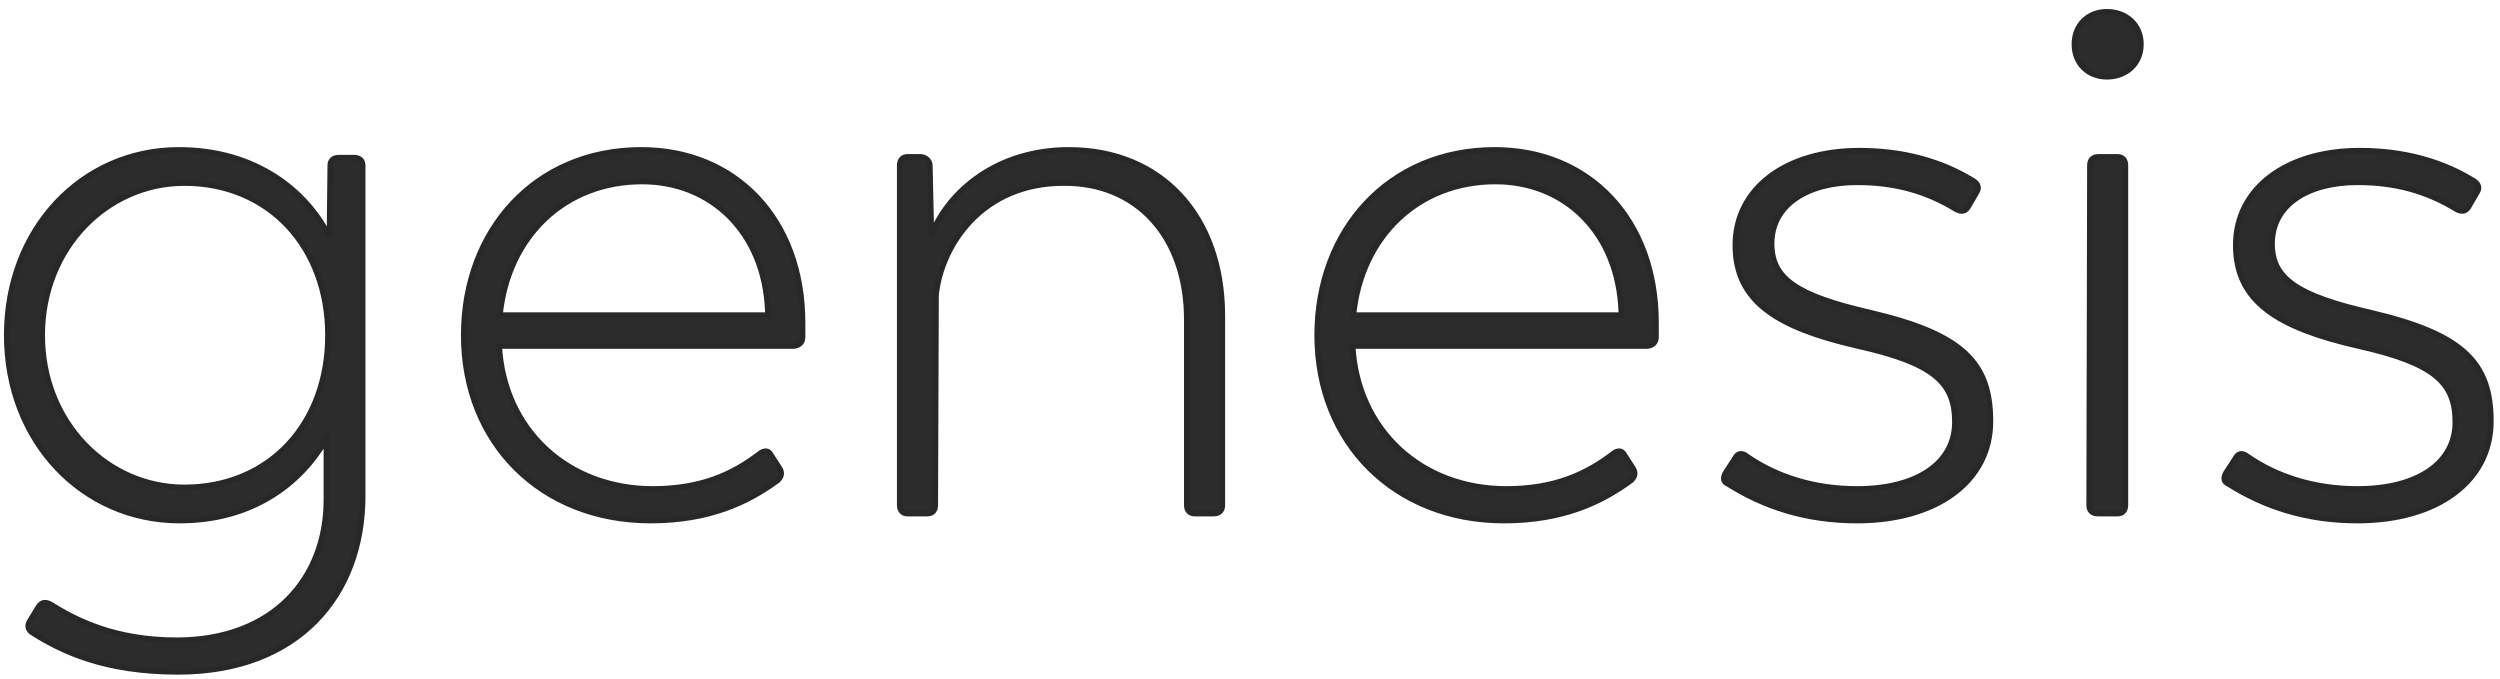
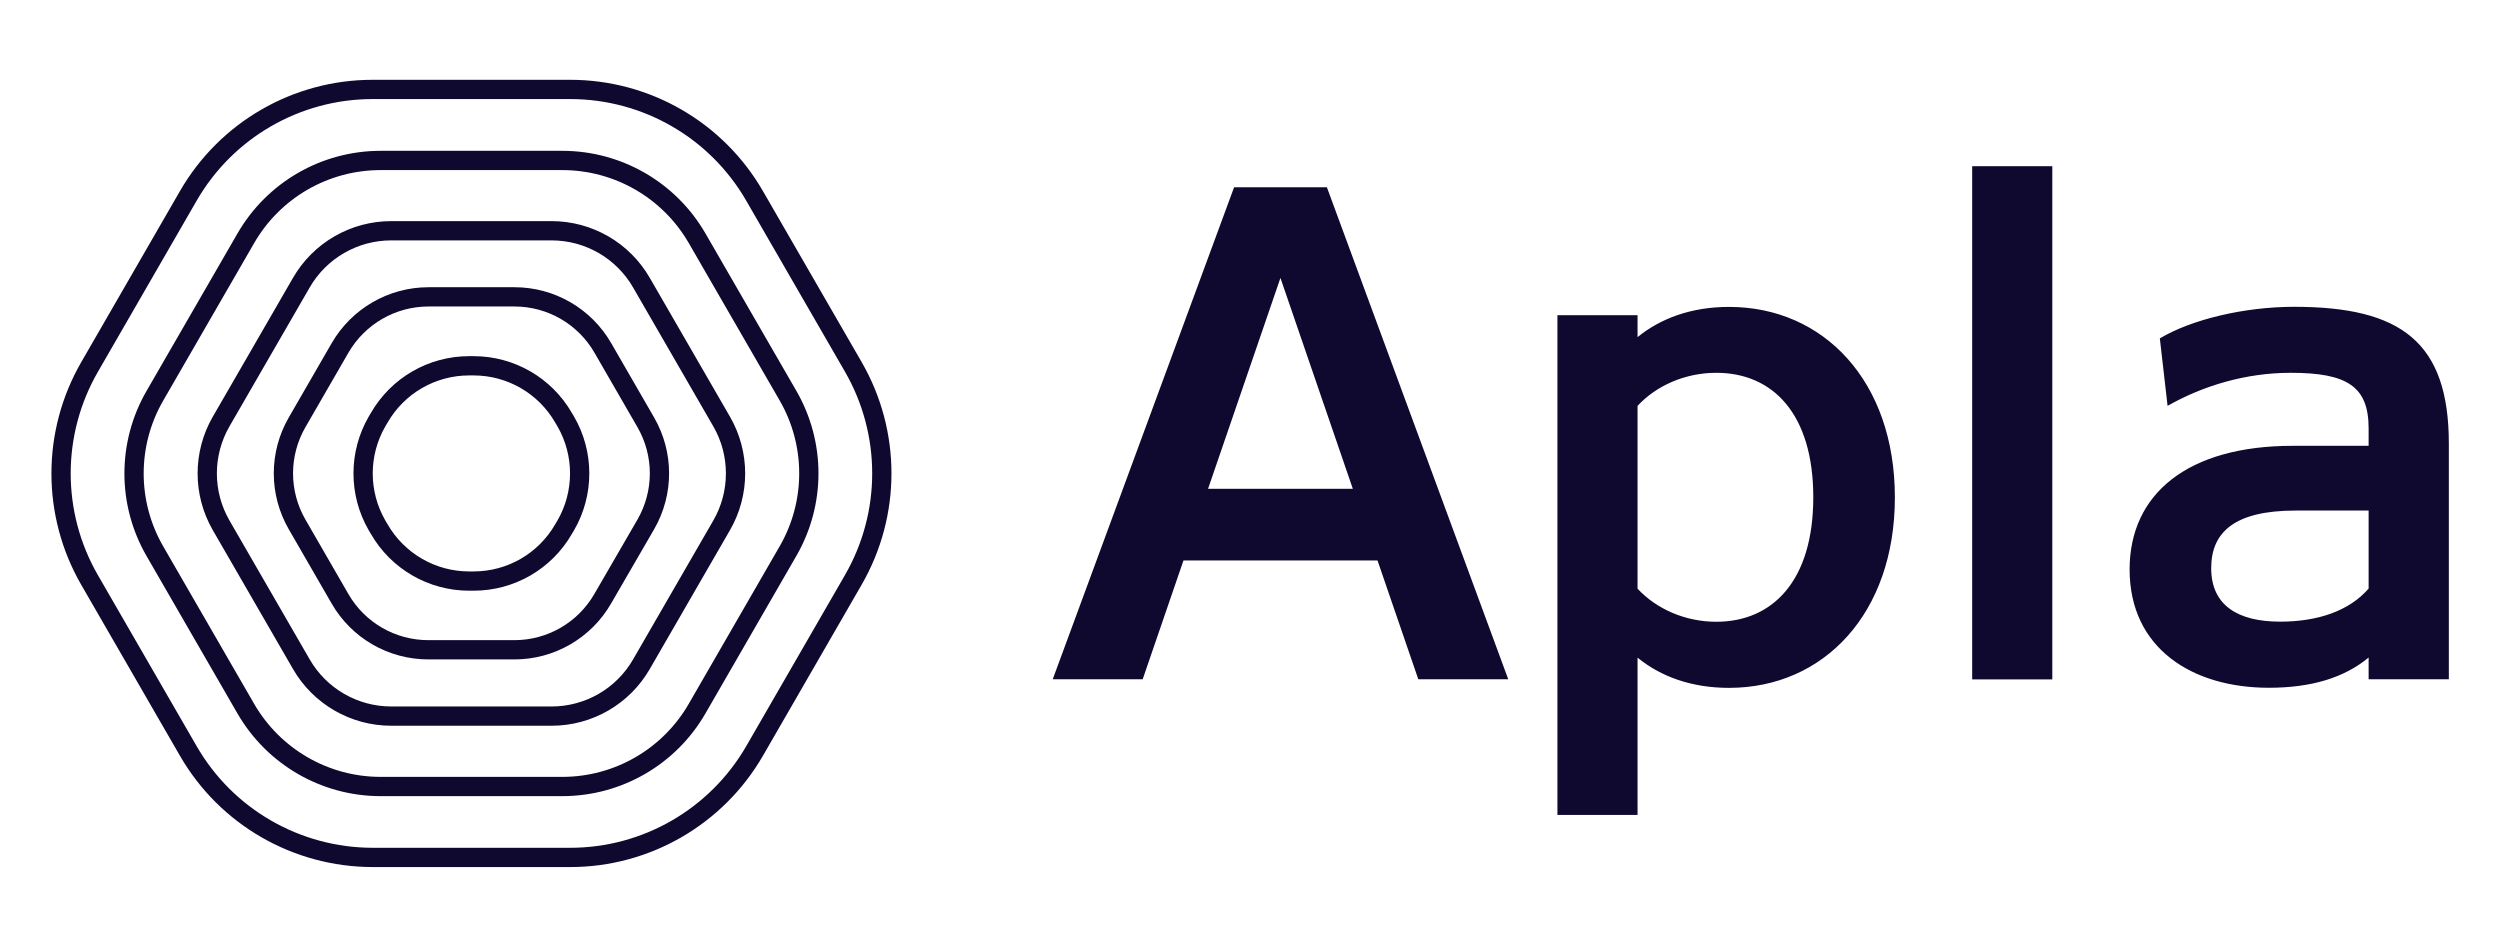
- <svg xmlns="http://www.w3.org/2000/svg" width="464px" height="126px" viewBox="0 0 464 126" version="1.1">
-   <defs />
-   <g id="Page-1" stroke="none" stroke-width="1" fill="none" fill-rule="evenodd">
-     <g id="genesis_logo_4bright" transform="translate(-148, -93)">
-       <rect id="Rectangle-path" x="0.997" y="0.002" width="757.55" height="320.141" />
-       <g id="Group" transform="translate(148.6417, 95.02722)" stroke="#282828" stroke-width="1.002" fill="#2C2C2C" fill-rule="nonzero">
-         <path d="M65.1,27.215 L62.22,27.215 C61.21,27.215 60.64,27.791 60.64,28.655 L60.49,41.903 C56.17,33.263 46.67,25.775 32.56,25.775 C14.56,25.775 0.59,40.463 0.59,60.191 C0.59,79.919 14.7,94.607 32.7,94.607 C45.95,94.607 55.02,87.983 59.92,79.487 L59.92,90.719 C59.92,105.263 50.13,116.783 32.13,116.783 C20.61,116.783 13.41,113.039 8.8,110.159 C7.79,109.583 7.07,109.727 6.49,110.591 L4.91,113.183 C4.33,114.047 4.48,114.911 5.49,115.487 C10.96,118.943 18.88,122.687 32.41,122.687 C54.73,122.687 66.69,108.431 66.69,89.999 L66.69,28.655 C66.69,27.791 66.11,27.215 65.1,27.215 Z M33.57,88.415 C19.31,88.415 7.21,76.463 7.21,60.191 C7.21,43.919 19.31,31.967 33.57,31.967 C49.41,31.967 60.21,43.919 60.21,60.191 C60.21,76.607 49.41,88.415 33.57,88.415 Z" id="Shape" />
-         <path d="M148.33,57.887 C148.33,38.591 135.81,25.775 118.38,25.775 C98.65,25.775 85.41,40.751 85.41,60.191 C85.41,80.207 99.81,94.607 120.11,94.607 C131.05,94.607 138.25,91.151 143.73,87.119 C144.45,86.399 144.59,85.679 144.01,84.815 L142.43,82.367 C142,81.503 141.13,81.503 140.27,82.223 C135.37,85.967 129.47,88.703 120.54,88.703 C104.7,88.703 92.89,77.759 92.03,62.207 L146.61,62.207 C147.47,62.207 148.33,61.631 148.33,60.623 L148.33,57.887 Z M118.53,31.679 C131.34,31.679 141.28,41.039 141.85,55.727 L141.85,56.447 L92.17,56.447 C93.61,41.903 104.13,31.679 118.53,31.679 Z" id="Shape" />
-         <path d="M197.73,25.775 C184.62,25.775 175.55,33.263 172.24,41.471 L171.95,28.655 C171.95,27.791 171.09,27.071 170.22,27.071 L167.77,27.071 C166.91,27.071 166.33,27.647 166.33,28.655 L166.33,91.727 C166.33,92.735 166.91,93.311 167.77,93.311 L171.52,93.311 C172.38,93.311 172.96,92.735 172.96,91.727 L173.1,52.703 C174.11,43.343 181.74,31.967 196.72,31.967 C210.4,31.823 219.61,41.903 219.61,57.311 L219.61,91.727 C219.61,92.735 220.19,93.311 221.05,93.311 L224.65,93.311 C225.66,93.311 226.24,92.735 226.24,91.727 L226.24,56.591 C226.24,38.015 214.86,25.775 197.73,25.775 Z" id="Shape" />
-         <path d="M306.73,57.887 C306.73,38.591 294.21,25.775 276.78,25.775 C257.05,25.775 243.81,40.751 243.81,60.191 C243.81,80.207 258.21,94.607 278.51,94.607 C289.45,94.607 296.65,91.151 302.13,87.119 C302.85,86.399 302.99,85.679 302.41,84.815 L300.83,82.367 C300.4,81.503 299.53,81.503 298.67,82.223 C293.77,85.967 287.87,88.703 278.94,88.703 C263.1,88.703 251.29,77.759 250.43,62.207 L305.01,62.207 C305.87,62.207 306.73,61.631 306.73,60.623 L306.73,57.887 Z M276.93,31.679 C289.74,31.679 299.68,41.039 300.25,55.727 L300.25,56.447 L250.57,56.447 C252.01,41.903 262.53,31.679 276.93,31.679 Z" id="Shape" />
-         <path d="M344.03,94.607 C358.86,94.607 368.8,87.263 368.8,76.175 C368.8,65.375 363.76,60.047 346.62,56.015 C332.8,52.847 328.19,49.679 328.19,43.199 C328.19,35.999 334.81,31.823 344.03,31.823 C350.94,31.823 356.85,33.407 362.46,36.863 C363.33,37.295 364.05,37.295 364.62,36.431 L366.21,33.695 C366.78,32.831 366.49,32.111 365.63,31.535 C361.6,29.087 354.83,25.919 344.46,25.919 C330.78,25.919 321.42,32.975 321.42,43.487 C321.42,53.855 329.05,58.751 344.17,62.207 C358.29,65.375 362.17,68.975 362.17,76.319 C362.17,83.951 355.12,88.703 344.03,88.703 C335.68,88.703 328.77,86.255 323.58,82.655 C322.72,81.935 321.85,82.079 321.42,82.943 L319.55,85.823 C319.12,86.687 319.12,87.407 320.13,87.839 C326.75,92.015 334.53,94.607 344.03,94.607 Z" id="Shape" />
-         <path d="M390.4,12.239 C394,12.239 396.73,9.791 396.73,6.191 C396.73,2.591 394,0.143 390.4,0.143 C386.94,0.143 384.35,2.591 384.35,6.191 C384.35,9.791 386.94,12.239 390.4,12.239 Z M388.67,93.311 L392.41,93.311 C393.28,93.311 393.85,92.735 393.85,91.727 L393.85,28.655 C393.85,27.647 393.28,27.071 392.41,27.071 L388.81,27.071 C387.81,27.071 387.23,27.647 387.23,28.655 L387.09,91.727 C387.09,92.735 387.66,93.311 388.67,93.311 Z" id="Shape" />
-         <path d="M436.91,94.607 C451.74,94.607 461.68,87.263 461.68,76.175 C461.68,65.375 456.64,60.047 439.5,56.015 C425.68,52.847 421.07,49.679 421.07,43.199 C421.07,35.999 427.69,31.823 436.91,31.823 C443.82,31.823 449.73,33.407 455.34,36.863 C456.21,37.295 456.93,37.295 457.5,36.431 L459.09,33.695 C459.66,32.831 459.37,32.111 458.51,31.535 C454.48,29.087 447.71,25.919 437.34,25.919 C423.66,25.919 414.3,32.975 414.3,43.487 C414.3,53.855 421.93,58.751 437.05,62.207 C451.17,65.375 455.05,68.975 455.05,76.319 C455.05,83.951 448,88.703 436.91,88.703 C428.56,88.703 421.65,86.255 416.46,82.655 C415.6,81.935 414.73,82.079 414.3,82.943 L412.43,85.823 C412,86.687 412,87.407 413.01,87.839 C419.63,92.015 427.41,94.607 436.91,94.607 Z" id="Shape" />
-       </g>
-     </g>
-     <g id="Artboard" />
+ <svg xmlns="http://www.w3.org/2000/svg" version="1.1" id="Layer_1" x="0px" y="0px" viewBox="840 -55 2390 900" xml:space="preserve">
+   <style type="text/css">
+ 	.st0{fill:#0F0930;}
+ 	.st1{fill:none;stroke:#0F0930;stroke-width:18.42;stroke-linejoin:round;}
+ </style>
+   <g id="Layer_1-2">
+     <path class="st0" d="M2108.5,124h-88.7l-173.4,470.4h86l39-113.6h185.5l39,113.6h86L2108.5,124z M2064.1,210.7l69.2,201.6h-138.4   L2064.1,210.7z M2405.5,246.3h-76.6v477.8h76.6V573.7c22.2,18.2,51.8,28.9,87.4,28.9c90.7,0,158.6-71.2,158.6-182.1   s-67.9-182.1-158.6-182.1c-35.6,0-65.2,10.8-87.4,28.9V246.3z M2405.5,333c18.1-19.5,45.7-31.6,75.3-31.6c53.8,0,92.7,39,92.7,119   s-39,119-92.7,119c-29.6,0-57.1-12.1-75.3-31.6V333L2405.5,333z M2725.4,594.5h76.6V103.9h-76.6V594.5z M3009,602.5   c40.3,0,71.9-9.4,95.4-28.9v20.8h76.7V369.3c0-97.4-45.7-131-147.9-131c-47.7,0-98.1,12.1-128.4,30.2l7.4,64.5   c34.3-19.5,75.3-31.6,117.6-31.6c53.8,0,74.6,12.8,74.6,53.1v16.7h-72.6c-100.1,0-155.9,45.7-155.9,118.3   C2876,564.9,2935.8,602.5,3009,602.5L3009,602.5z M3019.8,539.3c-40.3,0-65.9-15.5-65.9-51.1c0-34.3,22.2-55.1,80.6-55.1h69.9v74.6   C3085.6,529.3,3055.4,539.3,3019.8,539.3z" />
+     <path class="st1" d="M1655.8,499.3c36.3-63,36.3-140.5,0-203.5l-94.4-163.5c-36.3-63-103.5-101.8-176.3-101.8h-188.9   c-72.7,0-139.9,38.8-176.2,101.8l-94.4,163.6c-36.3,63-36.3,140.5,0,203.5l94.4,163.5c36.3,63,103.5,101.7,176.2,101.8h188.9   c72.7,0,139.9-38.8,176.3-101.8L1655.8,499.3z M1593.3,471.9c26.6-46,26.6-102.7,0-148.7l-86.9-150.5   c-26.6-46-75.7-74.3-128.8-74.3h-173.8c-53.1,0-102.2,28.3-128.8,74.4l-86.9,150.5c-26.6,46-26.6,102.7,0,148.7l86.9,150.5   c26.6,46,75.7,74.4,128.8,74.4h173.8c53.1,0,102.2-28.3,128.8-74.4L1593.3,471.9L1593.3,471.9z M1529.9,447.2   c17.7-30.7,17.7-68.5,0-99.2l-76.7-132.8c-17.7-30.7-50.5-49.6-85.9-49.6H1214c-35.4,0-68.2,18.9-85.9,49.6L1051.4,348   c-17.7,30.7-17.7,68.5,0,99.2l76.7,132.8c17.7,30.7,50.5,49.6,85.9,49.6h153.3c35.5,0,68.2-18.9,85.9-49.6L1529.9,447.2   L1529.9,447.2z M1457.4,446.3c17.4-30.2,17.4-67.3,0-97.5l-41.1-71.2c-17.4-30.2-49.6-48.8-84.4-48.8h-82.3   c-34.8,0-67,18.6-84.5,48.8l-41.1,71.2c-17.4,30.2-17.4,67.3,0,97.5l41.1,71.2c17.4,30.2,49.6,48.7,84.4,48.7h82.3   c34.8,0,67-18.6,84.4-48.8L1457.4,446.3L1457.4,446.3z M1380.9,447.2c17.7-30.7,17.7-68.5,0-99.2l-2.2-3.7   c-17.7-30.7-50.5-49.6-85.9-49.6h-4.3c-35.5,0-68.2,18.9-85.9,49.6l-2.2,3.7c-17.7,30.7-17.7,68.5,0,99.2l2.2,3.7   c17.7,30.7,50.5,49.6,85.9,49.6h4.3c35.5,0,68.2-18.9,85.9-49.6L1380.9,447.2z" />
  </g>
</svg>
